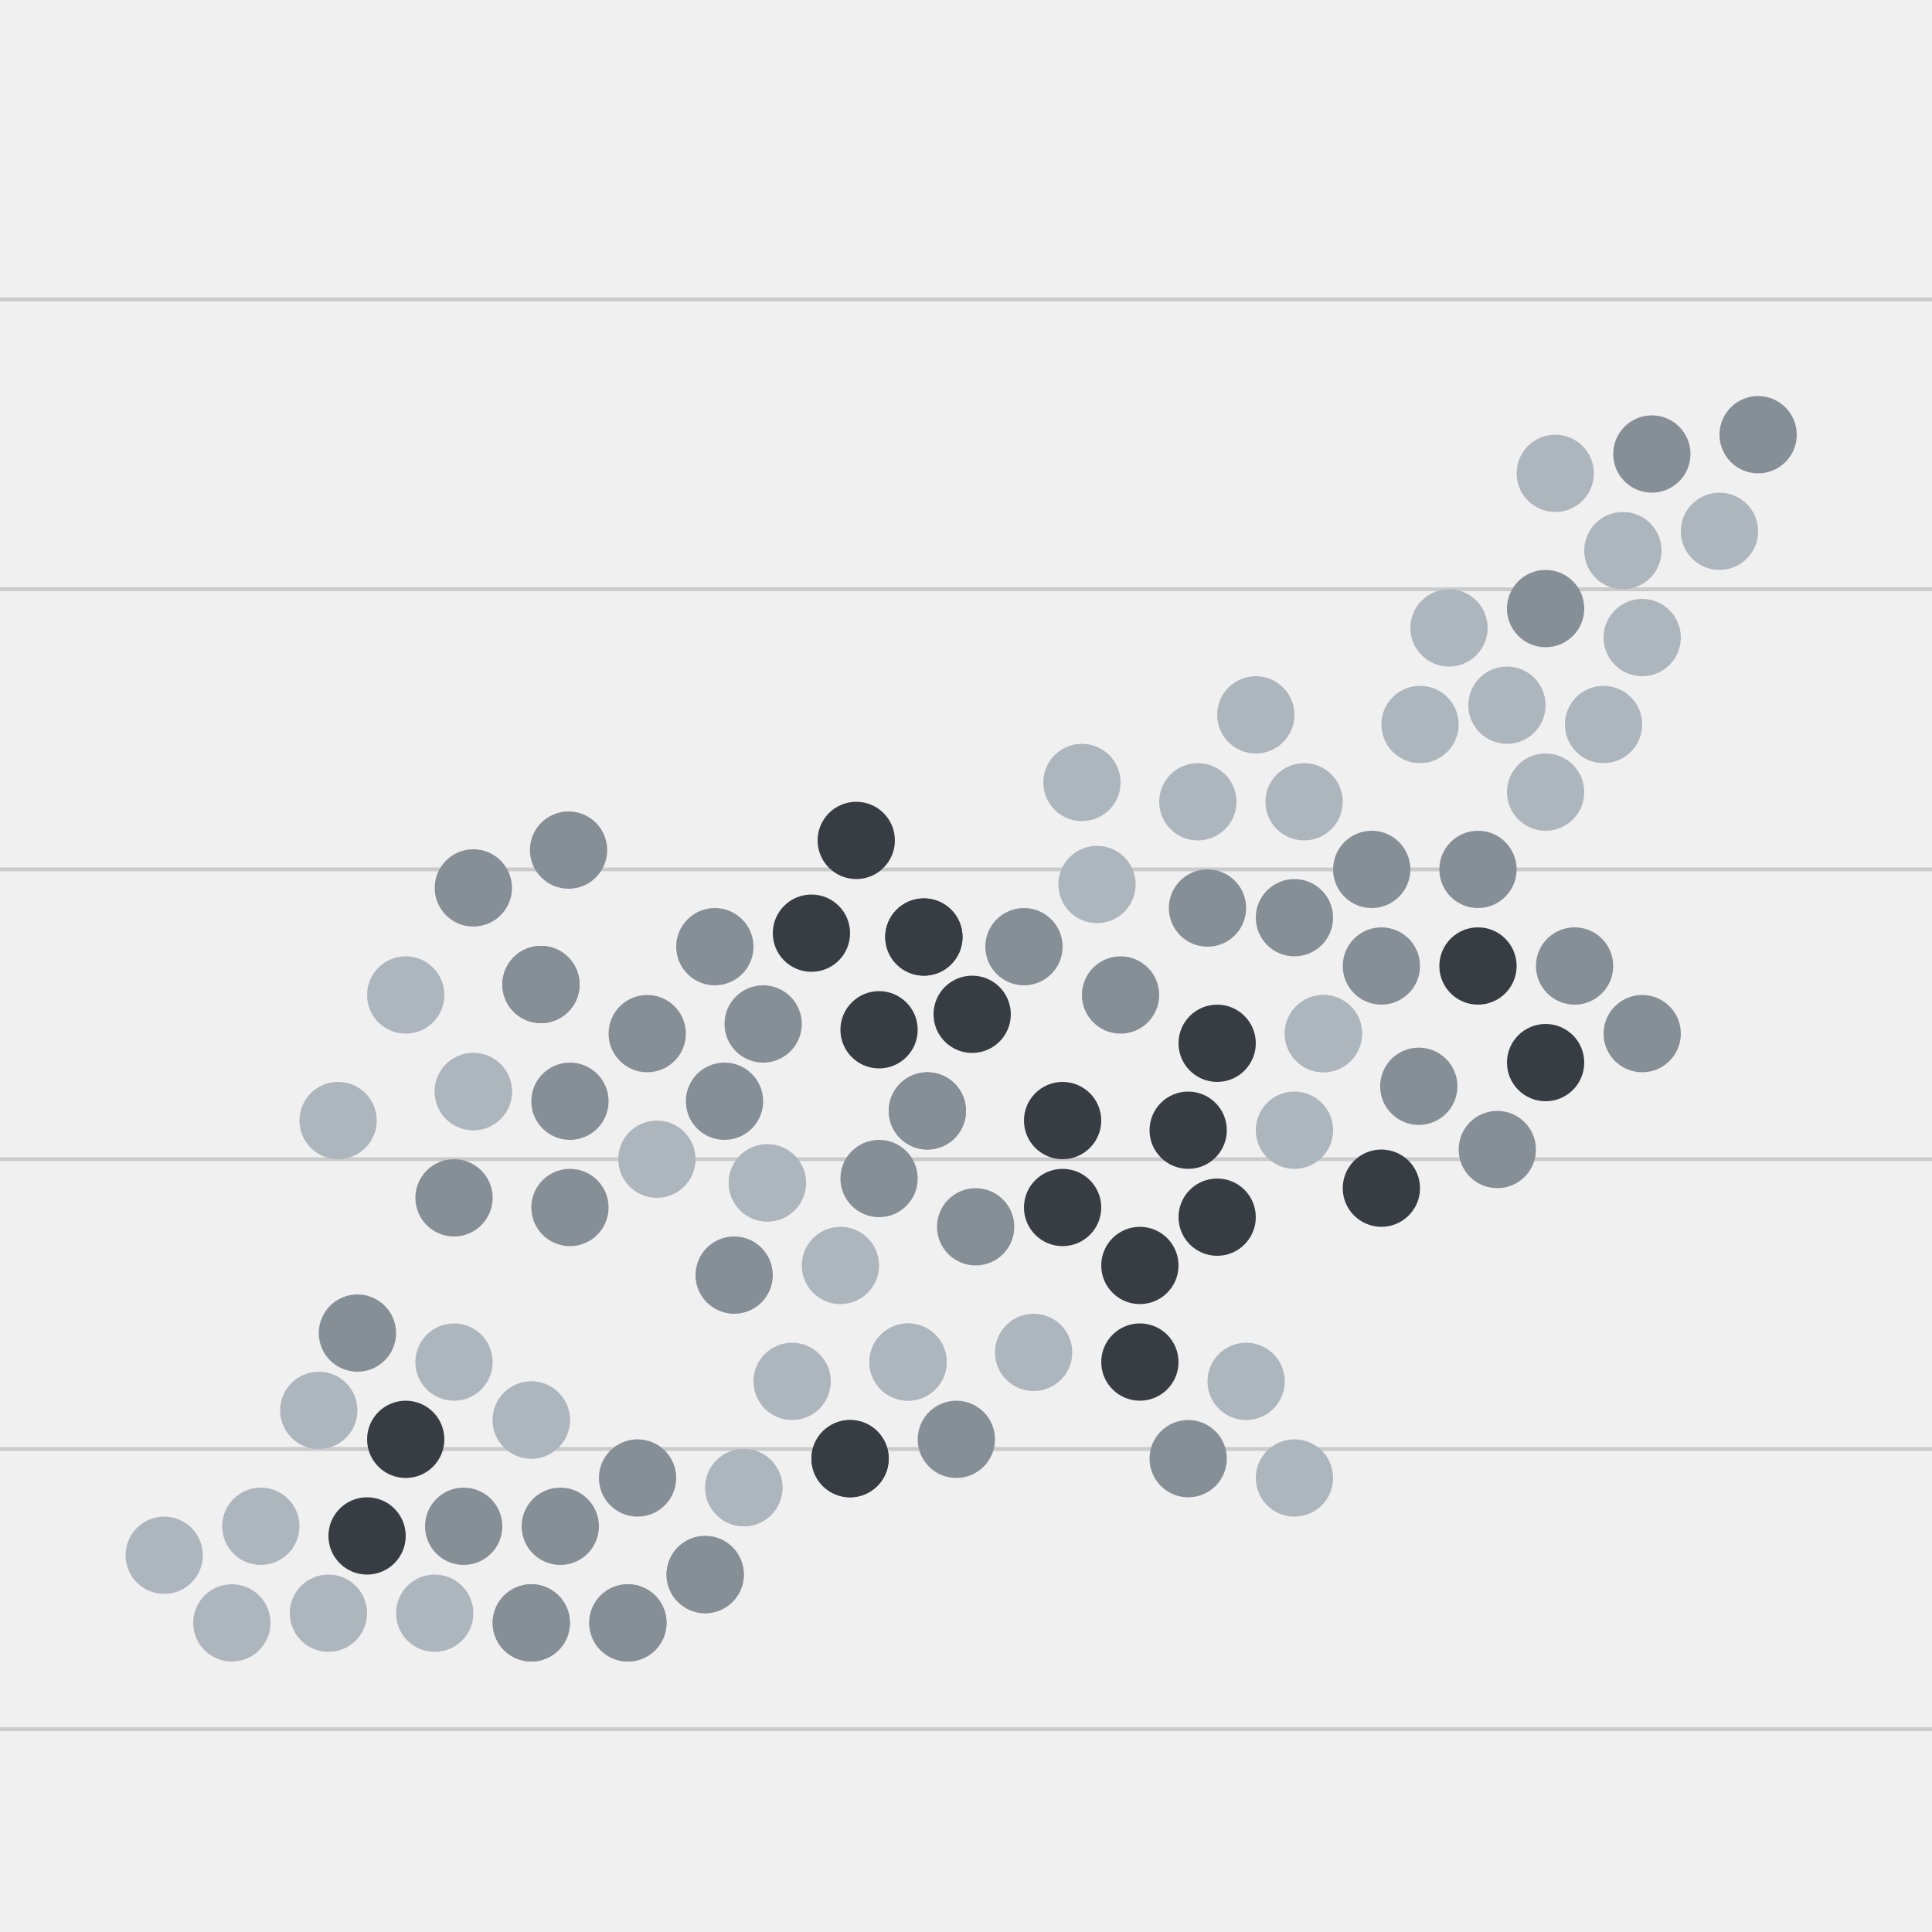
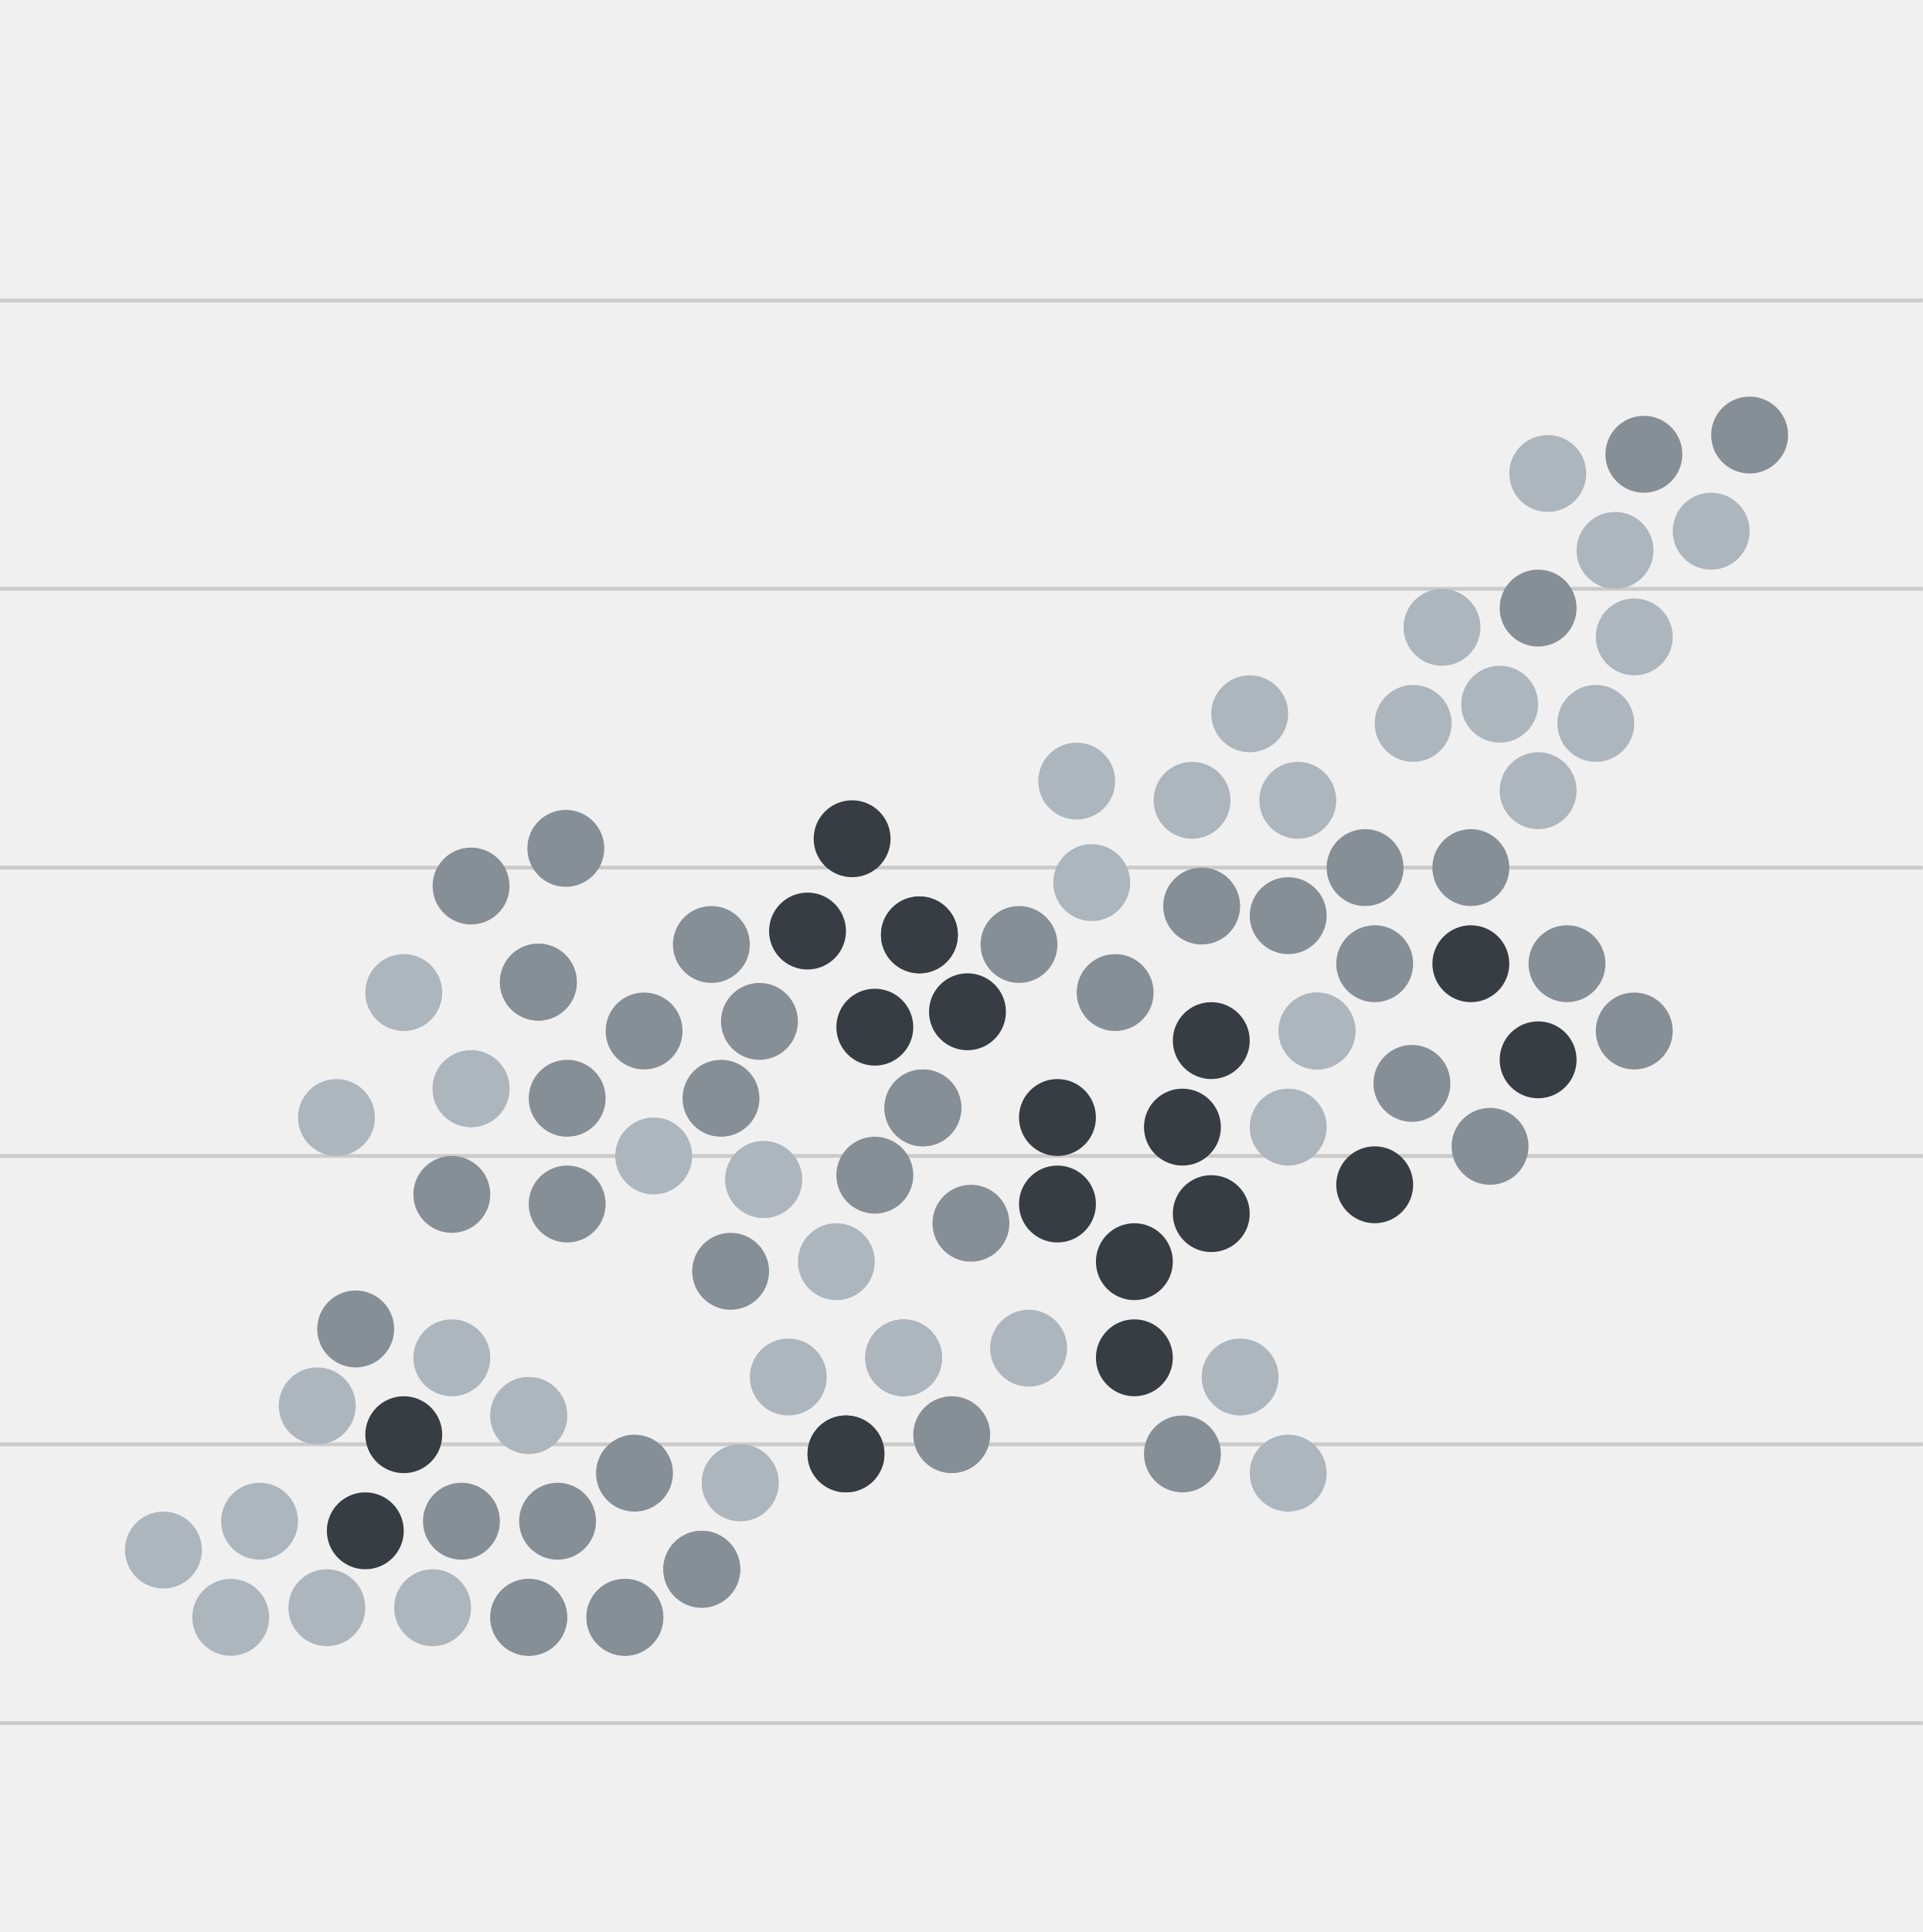
- <svg xmlns="http://www.w3.org/2000/svg" width="200" height="200" viewBox="0 0 200 200" fill="none">
-   <g clip-path="url(#clip0_13733_6060)">
-     <path d="M0 179H200" stroke="#CBCBCB" stroke-width="0.4" />
-     <path d="M0 150H200" stroke="#CBCBCB" stroke-width="0.4" />
-     <path d="M0 120H200" stroke="#CBCBCB" stroke-width="0.4" />
-     <path d="M0 90H200" stroke="#CBCBCB" stroke-width="0.4" />
-     <path d="M0 61H200" stroke="#CBCBCB" stroke-width="0.4" />
-     <path d="M0 31H200" stroke="#CBCBCB" stroke-width="0.4" />
-     <circle cx="17" cy="161" r="4" fill="#ADB5BD" />
-     <circle cx="55" cy="147" r="4" fill="#ADB5BD" />
-     <circle cx="35" cy="116" r="4" fill="#ADB5BD" />
-     <circle cx="65" cy="168" r="4" fill="#868E96" />
-     <circle cx="73" cy="163" r="4" fill="#868E96" />
-     <circle cx="125" cy="94" r="4" fill="#868E96" />
-     <circle cx="55" cy="168" r="4" fill="#868E96" />
-     <circle cx="96" cy="115" r="4" fill="#868E96" />
-     <circle cx="76" cy="132" r="4" fill="#868E96" />
-     <circle cx="59" cy="125" r="4" fill="#868E96" />
-     <circle cx="79.436" cy="122.451" r="4" fill="#ADB5BD" />
-     <circle cx="118" cy="131" r="4" fill="#373D43" />
-     <circle cx="110" cy="116" r="4" fill="#373D43" />
-     <circle cx="123" cy="117" r="4" fill="#373D43" />
-     <circle cx="88" cy="151" r="4" fill="#373D43" />
-     <circle cx="155" cy="119" r="4" fill="#868E96" />
-     <circle cx="170" cy="107" r="4" fill="#868E96" />
-     <circle cx="49" cy="113" r="4" fill="#ADB5BD" />
-     <circle cx="137" cy="107" r="4" fill="#ADB5BD" />
-     <circle cx="107" cy="140" r="4" fill="#ADB5BD" />
-     <circle cx="160" cy="110" r="4" fill="#373D43" />
-     <circle cx="91" cy="106.602" r="4" fill="#373D43" />
-     <circle cx="95.639" cy="97" r="4" fill="#373D43" />
-     <circle cx="100.639" cy="105" r="4" fill="#373D43" />
-     <circle cx="56" cy="101.917" r="4" fill="#868E96" />
-     <circle cx="74" cy="98" r="4" fill="#868E96" />
-     <circle cx="59" cy="114" r="4" fill="#868E96" />
-     <circle cx="77" cy="154" r="4" fill="#ADB5BD" />
-     <circle cx="82" cy="143" r="4" fill="#ADB5BD" />
-     <circle cx="94" cy="141" r="4" fill="#ADB5BD" />
-     <circle cx="130" cy="74" r="4" fill="#ADB5BD" />
-     <circle cx="135" cy="83" r="4" fill="#ADB5BD" />
-     <circle cx="124" cy="83" r="4" fill="#ADB5BD" />
-     <circle cx="112" cy="81" r="4" fill="#ADB5BD" />
-     <circle cx="134" cy="95" r="4" fill="#868E96" />
-     <circle cx="101" cy="127" r="4" fill="#868E96" />
-     <circle cx="116" cy="103" r="4" fill="#868E96" />
-     <circle cx="147" cy="75" r="4" fill="#ADB5BD" />
-     <circle cx="33" cy="146" r="4" fill="#ADB5BD" />
-     <circle cx="24" cy="168" r="4" fill="#ADB5BD" />
-     <circle cx="55" cy="147" r="4" fill="#ADB5BD" />
-     <circle cx="47" cy="141" r="4" fill="#ADB5BD" />
-     <circle cx="34" cy="167" r="4" fill="#ADB5BD" />
-     <circle cx="27" cy="158" r="4" fill="#ADB5BD" />
-     <circle cx="65" cy="168" r="4" fill="#868E96" />
-     <circle cx="58" cy="158" r="4" fill="#868E96" />
-     <circle cx="73" cy="163" r="4" fill="#868E96" />
-     <circle cx="66" cy="153" r="4" fill="#868E96" />
-     <circle cx="153" cy="90" r="4" fill="#868E96" />
-     <circle cx="160" cy="63" r="4" fill="#868E96" />
-     <circle cx="55" cy="168" r="4" fill="#868E96" />
-     <circle cx="48" cy="158" r="4" fill="#868E96" />
-     <circle cx="96" cy="115" r="4" fill="#868E96" />
-     <circle cx="99" cy="149" r="4" fill="#868E96" />
-     <circle cx="123" cy="151" r="4" fill="#868E96" />
-     <circle cx="37" cy="138" r="4" fill="#868E96" />
-     <circle cx="47" cy="124" r="4" fill="#868E96" />
-     <circle cx="79.436" cy="122.451" r="4" fill="#ADB5BD" />
-     <circle cx="68" cy="120" r="4" fill="#ADB5BD" />
-     <circle cx="126" cy="126" r="4" fill="#373D43" />
-     <circle cx="110" cy="125" r="4" fill="#373D43" />
-     <circle cx="126" cy="108" r="4" fill="#373D43" />
-     <circle cx="118" cy="141" r="4" fill="#373D43" />
-     <circle cx="88" cy="151" r="4" fill="#373D43" />
-     <circle cx="182" cy="45" r="4" fill="#868E96" />
-     <circle cx="146.872" cy="112.451" r="4" fill="#868E96" />
-     <circle cx="163" cy="100" r="4" fill="#868E96" />
-     <circle cx="49" cy="113" r="4" fill="#ADB5BD" />
-     <circle cx="42" cy="103" r="4" fill="#ADB5BD" />
-     <circle cx="137" cy="107" r="4" fill="#ADB5BD" />
-     <circle cx="134" cy="117" r="4" fill="#ADB5BD" />
-     <circle cx="134" cy="153" r="4" fill="#ADB5BD" />
-     <circle cx="143" cy="123" r="4" fill="#373D43" />
-     <circle cx="153" cy="100" r="4" fill="#373D43" />
-     <circle cx="84" cy="96.602" r="4" fill="#373D43" />
-     <circle cx="95.639" cy="97" r="4" fill="#373D43" />
-     <circle cx="88.639" cy="87" r="4" fill="#373D43" />
-     <circle cx="42" cy="149" r="4" fill="#373D43" />
-     <circle cx="38" cy="159" r="4" fill="#373D43" />
-     <circle cx="56" cy="101.917" r="4" fill="#868E96" />
-     <circle cx="49" cy="91.917" r="4" fill="#868E96" />
-     <circle cx="79" cy="106" r="4" fill="#868E96" />
-     <circle cx="58.857" cy="88" r="4" fill="#868E96" />
-     <circle cx="75" cy="114" r="4" fill="#868E96" />
-     <circle cx="67" cy="107" r="4" fill="#868E96" />
-     <circle cx="77" cy="154" r="4" fill="#ADB5BD" />
-     <circle cx="129" cy="143" r="4" fill="#ADB5BD" />
-     <circle cx="94" cy="141" r="4" fill="#ADB5BD" />
-     <circle cx="87" cy="131" r="4" fill="#ADB5BD" />
-     <circle cx="160" cy="82" r="4" fill="#ADB5BD" />
-     <circle cx="168" cy="57" r="4" fill="#ADB5BD" />
-     <circle cx="113.562" cy="91.562" r="4" transform="rotate(8.7463 113.562 91.5617)" fill="#ADB5BD" />
-     <circle cx="150" cy="65" r="4" fill="#ADB5BD" />
-     <circle cx="156" cy="73" r="4" fill="#ADB5BD" />
-     <circle cx="45" cy="167" r="4" fill="#ADB5BD" />
-     <circle cx="178" cy="55" r="4" fill="#ADB5BD" />
-     <circle cx="161" cy="49" r="4" fill="#ADB5BD" />
-     <circle cx="142" cy="90" r="4" fill="#868E96" />
-     <circle cx="171" cy="47" r="4" fill="#868E96" />
-     <circle cx="91" cy="122" r="4" fill="#868E96" />
-     <circle cx="143" cy="100" r="4" fill="#868E96" />
-     <circle cx="106" cy="98" r="4" fill="#868E96" />
-     <circle cx="166" cy="75" r="4" fill="#ADB5BD" />
-     <circle cx="170" cy="66" r="4" fill="#ADB5BD" />
+ <svg xmlns="http://www.w3.org/2000/svg" width="200" height="201" viewBox="0 0 200 201" fill="none">
+   <g clip-path="url(#clip0_20507_7735)">
+     <path d="M0 179.262H200" stroke="#CBCBCB" stroke-width="0.4" />
+     <path d="M0 150.262H200" stroke="#CBCBCB" stroke-width="0.4" />
+     <path d="M0 120.262H200" stroke="#CBCBCB" stroke-width="0.4" />
+     <path d="M0 90.262H200" stroke="#CBCBCB" stroke-width="0.4" />
+     <path d="M0 61.262H200" stroke="#CBCBCB" stroke-width="0.4" />
+     <path d="M0 31.262H200" stroke="#CBCBCB" stroke-width="0.4" />
+     <circle cx="17" cy="161.262" r="4" fill="#ADB5BD" />
+     <circle cx="55" cy="147.262" r="4" fill="#ADB5BD" />
+     <circle cx="35" cy="116.262" r="4" fill="#ADB5BD" />
+     <circle cx="65" cy="168.262" r="4" fill="#868E96" />
+     <circle cx="73" cy="163.262" r="4" fill="#868E96" />
+     <circle cx="125" cy="94.262" r="4" fill="#868E96" />
+     <circle cx="55" cy="168.262" r="4" fill="#868E96" />
+     <circle cx="96" cy="115.262" r="4" fill="#868E96" />
+     <circle cx="76" cy="132.262" r="4" fill="#868E96" />
+     <circle cx="59" cy="125.262" r="4" fill="#868E96" />
+     <circle cx="79.436" cy="122.713" r="4" fill="#ADB5BD" />
+     <circle cx="118" cy="131.262" r="4" fill="#373D43" />
+     <circle cx="110" cy="116.262" r="4" fill="#373D43" />
+     <circle cx="123" cy="117.262" r="4" fill="#373D43" />
+     <circle cx="88" cy="151.262" r="4" fill="#373D43" />
+     <circle cx="155" cy="119.262" r="4" fill="#868E96" />
+     <circle cx="170" cy="107.262" r="4" fill="#868E96" />
+     <circle cx="49" cy="113.262" r="4" fill="#ADB5BD" />
+     <circle cx="137" cy="107.262" r="4" fill="#ADB5BD" />
+     <circle cx="107" cy="140.262" r="4" fill="#ADB5BD" />
+     <circle cx="160" cy="110.262" r="4" fill="#373D43" />
+     <circle cx="91" cy="106.864" r="4" fill="#373D43" />
+     <circle cx="95.639" cy="97.262" r="4" fill="#373D43" />
+     <circle cx="100.639" cy="105.262" r="4" fill="#373D43" />
+     <circle cx="56" cy="102.179" r="4" fill="#868E96" />
+     <circle cx="74" cy="98.262" r="4" fill="#868E96" />
+     <circle cx="59" cy="114.262" r="4" fill="#868E96" />
+     <circle cx="77" cy="154.262" r="4" fill="#ADB5BD" />
+     <circle cx="82" cy="143.262" r="4" fill="#ADB5BD" />
+     <circle cx="94" cy="141.262" r="4" fill="#ADB5BD" />
+     <circle cx="130" cy="74.262" r="4" fill="#ADB5BD" />
+     <circle cx="135" cy="83.262" r="4" fill="#ADB5BD" />
+     <circle cx="124" cy="83.262" r="4" fill="#ADB5BD" />
+     <circle cx="112" cy="81.262" r="4" fill="#ADB5BD" />
+     <circle cx="134" cy="95.262" r="4" fill="#868E96" />
+     <circle cx="101" cy="127.262" r="4" fill="#868E96" />
+     <circle cx="116" cy="103.262" r="4" fill="#868E96" />
+     <circle cx="147" cy="75.262" r="4" fill="#ADB5BD" />
+     <circle cx="33" cy="146.262" r="4" fill="#ADB5BD" />
+     <circle cx="24" cy="168.262" r="4" fill="#ADB5BD" />
+     <circle cx="55" cy="147.262" r="4" fill="#ADB5BD" />
+     <circle cx="47" cy="141.262" r="4" fill="#ADB5BD" />
+     <circle cx="34" cy="167.262" r="4" fill="#ADB5BD" />
+     <circle cx="27" cy="158.262" r="4" fill="#ADB5BD" />
+     <circle cx="65" cy="168.262" r="4" fill="#868E96" />
+     <circle cx="58" cy="158.262" r="4" fill="#868E96" />
+     <circle cx="73" cy="163.262" r="4" fill="#868E96" />
+     <circle cx="66" cy="153.262" r="4" fill="#868E96" />
+     <circle cx="153" cy="90.262" r="4" fill="#868E96" />
+     <circle cx="160" cy="63.262" r="4" fill="#868E96" />
+     <circle cx="55" cy="168.262" r="4" fill="#868E96" />
+     <circle cx="48" cy="158.262" r="4" fill="#868E96" />
+     <circle cx="96" cy="115.262" r="4" fill="#868E96" />
+     <circle cx="99" cy="149.262" r="4" fill="#868E96" />
+     <circle cx="123" cy="151.262" r="4" fill="#868E96" />
+     <circle cx="37" cy="138.262" r="4" fill="#868E96" />
+     <circle cx="47" cy="124.262" r="4" fill="#868E96" />
+     <circle cx="79.436" cy="122.713" r="4" fill="#ADB5BD" />
+     <circle cx="68" cy="120.262" r="4" fill="#ADB5BD" />
+     <circle cx="126" cy="126.262" r="4" fill="#373D43" />
+     <circle cx="110" cy="125.262" r="4" fill="#373D43" />
+     <circle cx="126" cy="108.262" r="4" fill="#373D43" />
+     <circle cx="118" cy="141.262" r="4" fill="#373D43" />
+     <circle cx="88" cy="151.262" r="4" fill="#373D43" />
+     <circle cx="182" cy="45.262" r="4" fill="#868E96" />
+     <circle cx="146.871" cy="112.713" r="4" fill="#868E96" />
+     <circle cx="163" cy="100.262" r="4" fill="#868E96" />
+     <circle cx="49" cy="113.262" r="4" fill="#ADB5BD" />
+     <circle cx="42" cy="103.262" r="4" fill="#ADB5BD" />
+     <circle cx="137" cy="107.262" r="4" fill="#ADB5BD" />
+     <circle cx="134" cy="117.262" r="4" fill="#ADB5BD" />
+     <circle cx="134" cy="153.262" r="4" fill="#ADB5BD" />
+     <circle cx="143" cy="123.262" r="4" fill="#373D43" />
+     <circle cx="153" cy="100.262" r="4" fill="#373D43" />
+     <circle cx="84" cy="96.864" r="4" fill="#373D43" />
+     <circle cx="95.639" cy="97.262" r="4" fill="#373D43" />
+     <circle cx="88.639" cy="87.262" r="4" fill="#373D43" />
+     <circle cx="42" cy="149.262" r="4" fill="#373D43" />
+     <circle cx="38" cy="159.262" r="4" fill="#373D43" />
+     <circle cx="56" cy="102.179" r="4" fill="#868E96" />
+     <circle cx="49" cy="92.179" r="4" fill="#868E96" />
+     <circle cx="79" cy="106.262" r="4" fill="#868E96" />
+     <circle cx="58.857" cy="88.262" r="4" fill="#868E96" />
+     <circle cx="75" cy="114.262" r="4" fill="#868E96" />
+     <circle cx="67" cy="107.262" r="4" fill="#868E96" />
+     <circle cx="77" cy="154.262" r="4" fill="#ADB5BD" />
+     <circle cx="129" cy="143.262" r="4" fill="#ADB5BD" />
+     <circle cx="94" cy="141.262" r="4" fill="#ADB5BD" />
+     <circle cx="87" cy="131.262" r="4" fill="#ADB5BD" />
+     <circle cx="160" cy="82.262" r="4" fill="#ADB5BD" />
+     <circle cx="168" cy="57.262" r="4" fill="#ADB5BD" />
+     <circle cx="113.562" cy="91.824" r="4" transform="rotate(8.7463 113.562 91.8237)" fill="#ADB5BD" />
+     <circle cx="150" cy="65.262" r="4" fill="#ADB5BD" />
+     <circle cx="156" cy="73.262" r="4" fill="#ADB5BD" />
+     <circle cx="45" cy="167.262" r="4" fill="#ADB5BD" />
+     <circle cx="178" cy="55.262" r="4" fill="#ADB5BD" />
+     <circle cx="161" cy="49.262" r="4" fill="#ADB5BD" />
+     <circle cx="142" cy="90.262" r="4" fill="#868E96" />
+     <circle cx="171" cy="47.262" r="4" fill="#868E96" />
+     <circle cx="91" cy="122.262" r="4" fill="#868E96" />
+     <circle cx="143" cy="100.262" r="4" fill="#868E96" />
+     <circle cx="106" cy="98.262" r="4" fill="#868E96" />
+     <circle cx="166" cy="75.262" r="4" fill="#ADB5BD" />
+     <circle cx="170" cy="66.262" r="4" fill="#ADB5BD" />
  </g>
  <defs>
-     <clipPath id="clip0_13733_6060">
-       <rect width="200" height="200" fill="white" />
+     <clipPath id="clip0_20507_7735">
+       <rect width="200" height="200" fill="white" transform="translate(0 0.261963)" />
    </clipPath>
  </defs>
</svg>
